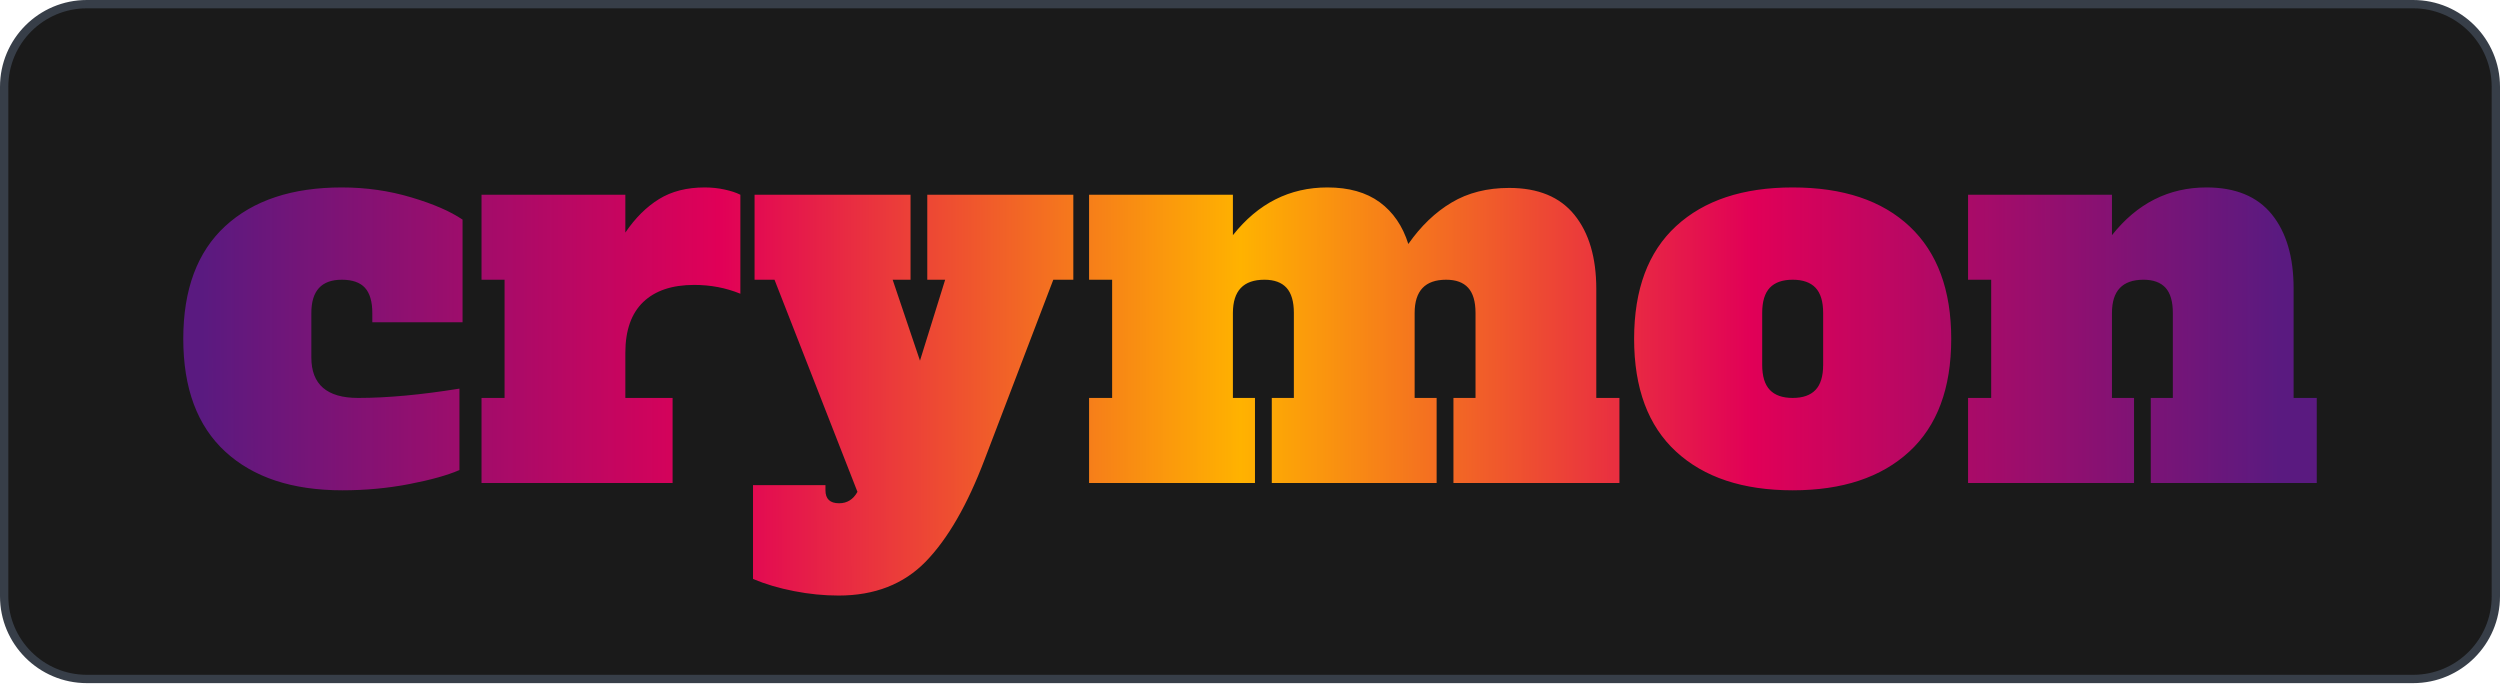
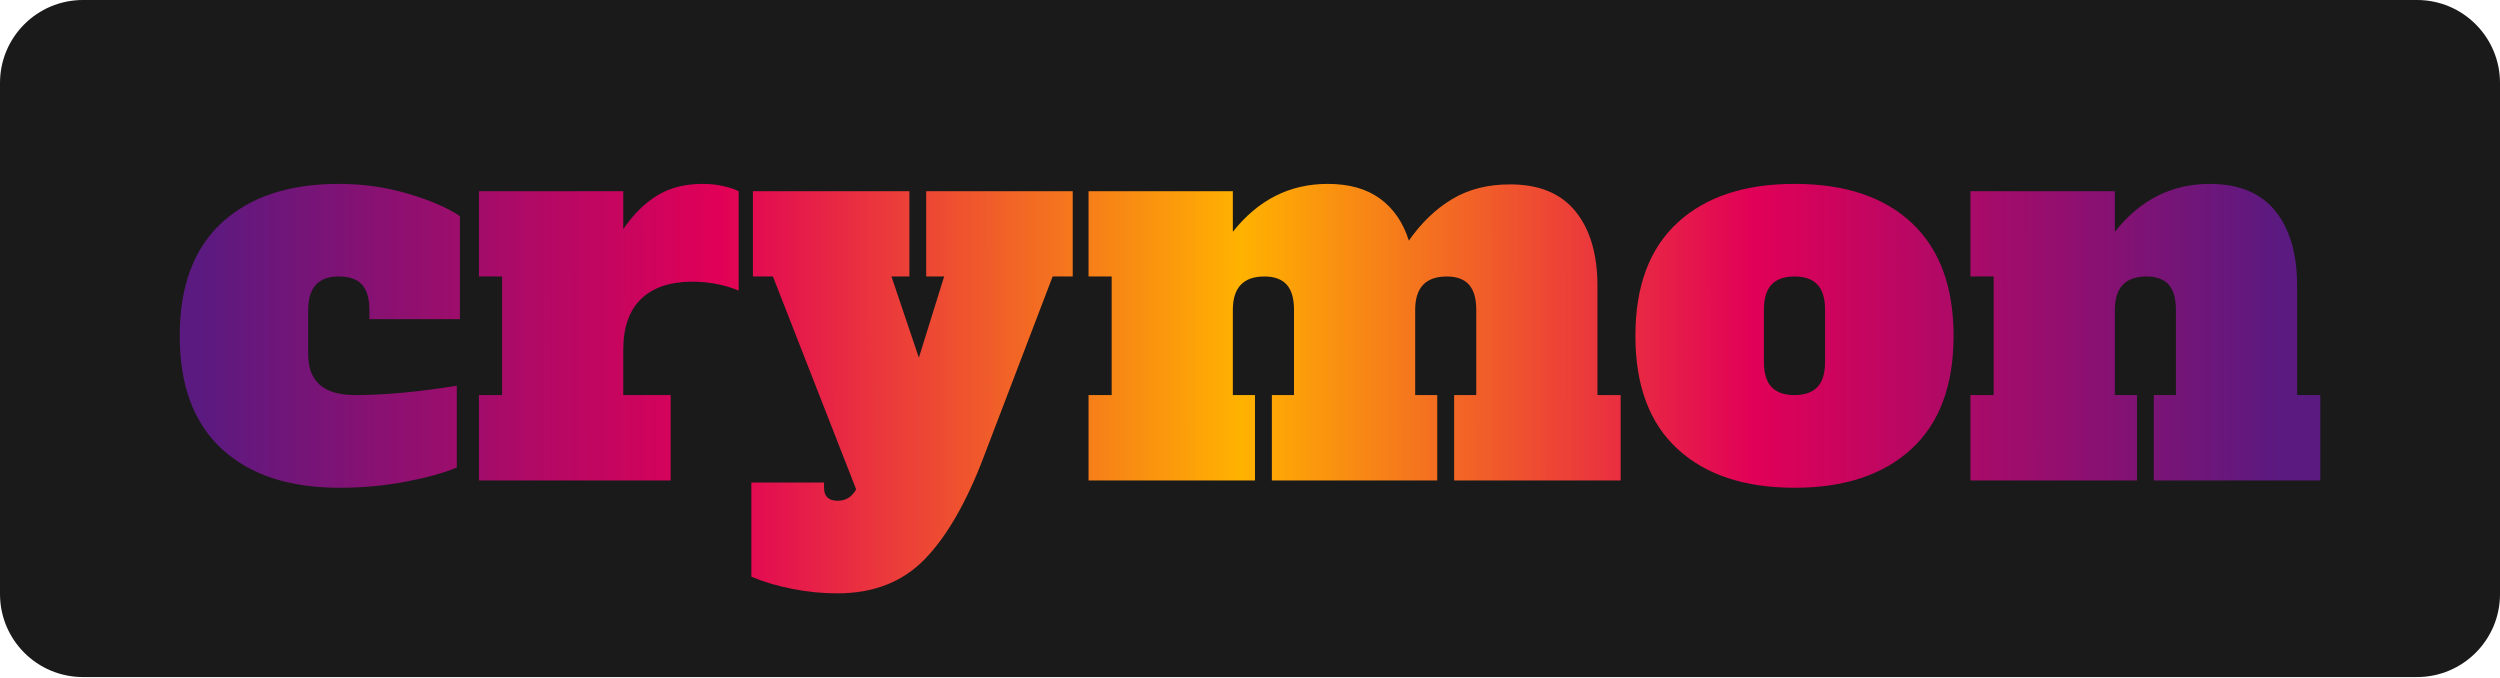
- <svg xmlns="http://www.w3.org/2000/svg" width="300.43" height="82.093" preserveAspectRatio="xMidYMid" version="1.1" viewBox="61.959 5.6 300.43 82.093">
+ <svg xmlns="http://www.w3.org/2000/svg" width="299.43" height="81.093" preserveAspectRatio="xMidYMid" version="1.1" viewBox="61.959 5.6 299.43 81.093">
  <defs>
    <linearGradient id="linearGradient4-4-0" x1="3.236" x2="256.31" y1="-17.608" y2="-17.781" gradientTransform="translate(46.306,77.81)" gradientUnits="userSpaceOnUse">
      <stop stop-color="#5a1a80" offset="0" />
      <stop stop-color="#e10057" offset=".25" />
      <stop stop-color="#ffb200" offset=".5" />
      <stop stop-color="#e10057" offset=".746" />
      <stop stop-color="#5a1a80" offset="1" />
    </linearGradient>
    <filter id="editing-jagged-46-1" x="0" y="0" width="1" height="1">
      <feTurbulence baseFrequency="0" result="turb" seed="1" />
      <feDisplacementMap in="SourceGraphic" in2="turb" />
    </filter>
  </defs>
  <style>text {
  font-size: 64px;
  font-family: Arial Black;
  dominant-baseline: central;
  text-anchor: middle;
}</style>
-   <rect x="62.459" y="6.1" width="299.43" height="81.093" ry="9.939" fill="#1a1a1a" stroke="#373e48" stroke-width="1" />
-   <path transform="matrix(.98598 0 0 .97366 37.439 -12.116)" d="m66.596 78.71q-9.15 0-14.27-4.77t-5.12-13.92 5.12-13.92 14.2-4.77q4.42 0 8.45 1.22 4.03 1.21 6.27 2.75v12.67h-11v-1.15q0-2.11-0.9-3.11-0.9-0.99-2.82-0.99-3.71 0-3.71 4.1v5.5q0 4.99 5.7 4.99 5.31 0 12.35-1.15v10.05q-2.18 0.96-6.11 1.73-3.94 0.77-8.16 0.77zm44.16-37.38q1.28 0 2.43 0.26 1.15 0.25 1.92 0.64v12.22q-2.62-1.09-5.63-1.09-4.03 0-6.21 2.11-2.18 2.12-2.18 6.28v5.56h5.76v10.5h-23.29v-10.5h2.81v-14.59h-2.81v-10.49h17.53v4.67q1.8-2.69 4.1-4.13t5.57-1.44zm27.13 0.9h17.8v10.49h-2.44l-8.38 22.21q-3.14 8.38-7.17 12.58-4.03 4.19-10.62 4.19-2.69 0-5.44-0.55-2.75-0.54-4.99-1.5v-11.58h8.83v0.64q0 1.6 1.66 1.6 1.47 0 2.24-1.41l-10.11-26.18h-2.43v-10.49h19.01v10.49h-2.18l3.33 9.99 3.07-9.99h-2.18zm81.54 25.08h2.82v10.5h-20.23v-10.5h2.69v-10.49q0-2.11-0.9-3.11-0.89-0.99-2.68-0.99-3.84 0-3.84 4.1v10.49h2.68v10.5h-20.09v-10.5h2.69v-10.49q0-2.11-0.9-3.11-0.9-0.99-2.69-0.99-3.84 0-3.84 4.1v10.49h2.69v10.5h-20.22v-10.5h2.81v-14.59h-2.81v-10.49h17.53v4.99q4.61-5.89 11.52-5.89 3.91 0 6.37 1.82 2.46 1.83 3.49 5.16 2.3-3.33 5.28-5.12 2.97-1.8 7.01-1.8 5.31 0 7.96 3.33 2.66 3.33 2.66 9.15zm23.94 11.4q-9.09 0-14.21-4.77t-5.12-13.92 5.12-13.92 14.21-4.77q9.21 0 14.27 4.83 5.05 4.83 5.05 13.86 0 9.15-5.12 13.92t-14.2 4.77zm0-11.4q1.85 0 2.78-0.99t0.93-3.1v-6.4q0-2.11-0.93-3.11-0.93-0.99-2.78-0.99-1.86 0-2.79 0.99-0.93 1-0.93 3.11v6.4q0 2.11 0.93 3.1t2.79 0.99zm61.05 0h2.82v10.5h-20.23v-10.5h2.69v-10.49q0-2.11-0.89-3.11-0.9-0.99-2.69-0.99-3.84 0-3.84 4.1v10.49h2.69v10.5h-20.23v-10.5h2.82v-14.59h-2.82v-10.49h17.54v4.99q4.61-5.89 11.52-5.89 5.31 0 7.97 3.33 2.65 3.33 2.65 9.15z" fill="url(#linearGradient4-4-0)" filter="url(#editing-jagged-46-1)" />
+   <g transform="translate(-.00099908 .00070009)">
+     <rect x="61.96" y="5.599" width="299.43" height="81.093" ry="9.939" fill="#1a1a1a" stroke-width="1" />
+     <path transform="matrix(.98598 0 0 .97366 36.94 -12.617)" d="m66.596 78.71q-9.15 0-14.27-4.77t-5.12-13.92 5.12-13.92 14.2-4.77q4.42 0 8.45 1.22 4.03 1.21 6.27 2.75v12.67h-11v-1.15q0-2.11-0.9-3.11-0.9-0.99-2.82-0.99-3.71 0-3.71 4.1v5.5q0 4.99 5.7 4.99 5.31 0 12.35-1.15v10.05q-2.18 0.96-6.11 1.73-3.94 0.77-8.16 0.77zm44.16-37.38q1.28 0 2.43 0.26 1.15 0.25 1.92 0.64v12.22q-2.62-1.09-5.63-1.09-4.03 0-6.21 2.11-2.18 2.12-2.18 6.28v5.56h5.76v10.5h-23.29v-10.5h2.81v-14.59h-2.81v-10.49h17.53v4.67q1.8-2.69 4.1-4.13t5.57-1.44zm27.13 0.9h17.8v10.49h-2.44l-8.38 22.21q-3.14 8.38-7.17 12.58-4.03 4.19-10.62 4.19-2.69 0-5.44-0.55-2.75-0.54-4.99-1.5v-11.58h8.83v0.64q0 1.6 1.66 1.6 1.47 0 2.24-1.41l-10.11-26.18h-2.43v-10.49h19.01v10.49h-2.18l3.33 9.99 3.07-9.99h-2.18zm81.54 25.08h2.82v10.5h-20.23v-10.5h2.69v-10.49q0-2.11-0.9-3.11-0.89-0.99-2.68-0.99-3.84 0-3.84 4.1v10.49h2.68v10.5h-20.09v-10.5h2.69v-10.49q0-2.11-0.9-3.11-0.9-0.99-2.69-0.99-3.84 0-3.84 4.1v10.49h2.69v10.5h-20.22v-10.5h2.81v-14.59h-2.81v-10.49h17.53v4.99q4.61-5.89 11.52-5.89 3.91 0 6.37 1.82 2.46 1.83 3.49 5.16 2.3-3.33 5.28-5.12 2.97-1.8 7.01-1.8 5.31 0 7.96 3.33 2.66 3.33 2.66 9.15zm23.94 11.4q-9.09 0-14.21-4.77t-5.12-13.92 5.12-13.92 14.21-4.77q9.21 0 14.27 4.83 5.05 4.83 5.05 13.86 0 9.15-5.12 13.92t-14.2 4.77zm0-11.4q1.85 0 2.78-0.99t0.93-3.1v-6.4q0-2.11-0.93-3.11-0.93-0.99-2.78-0.99-1.86 0-2.79 0.99-0.93 1-0.93 3.11v6.4q0 2.11 0.93 3.1t2.79 0.99zm61.05 0h2.82v10.5h-20.23v-10.5h2.69v-10.49q0-2.11-0.89-3.11-0.9-0.99-2.69-0.99-3.84 0-3.84 4.1v10.49h2.69v10.5h-20.23v-10.5h2.82v-14.59h-2.82v-10.49h17.54v4.99q4.61-5.89 11.52-5.89 5.31 0 7.97 3.33 2.65 3.33 2.65 9.15z" fill="url(#linearGradient4-4-0)" filter="url(#editing-jagged-46-1)" />
+   </g>
</svg>
